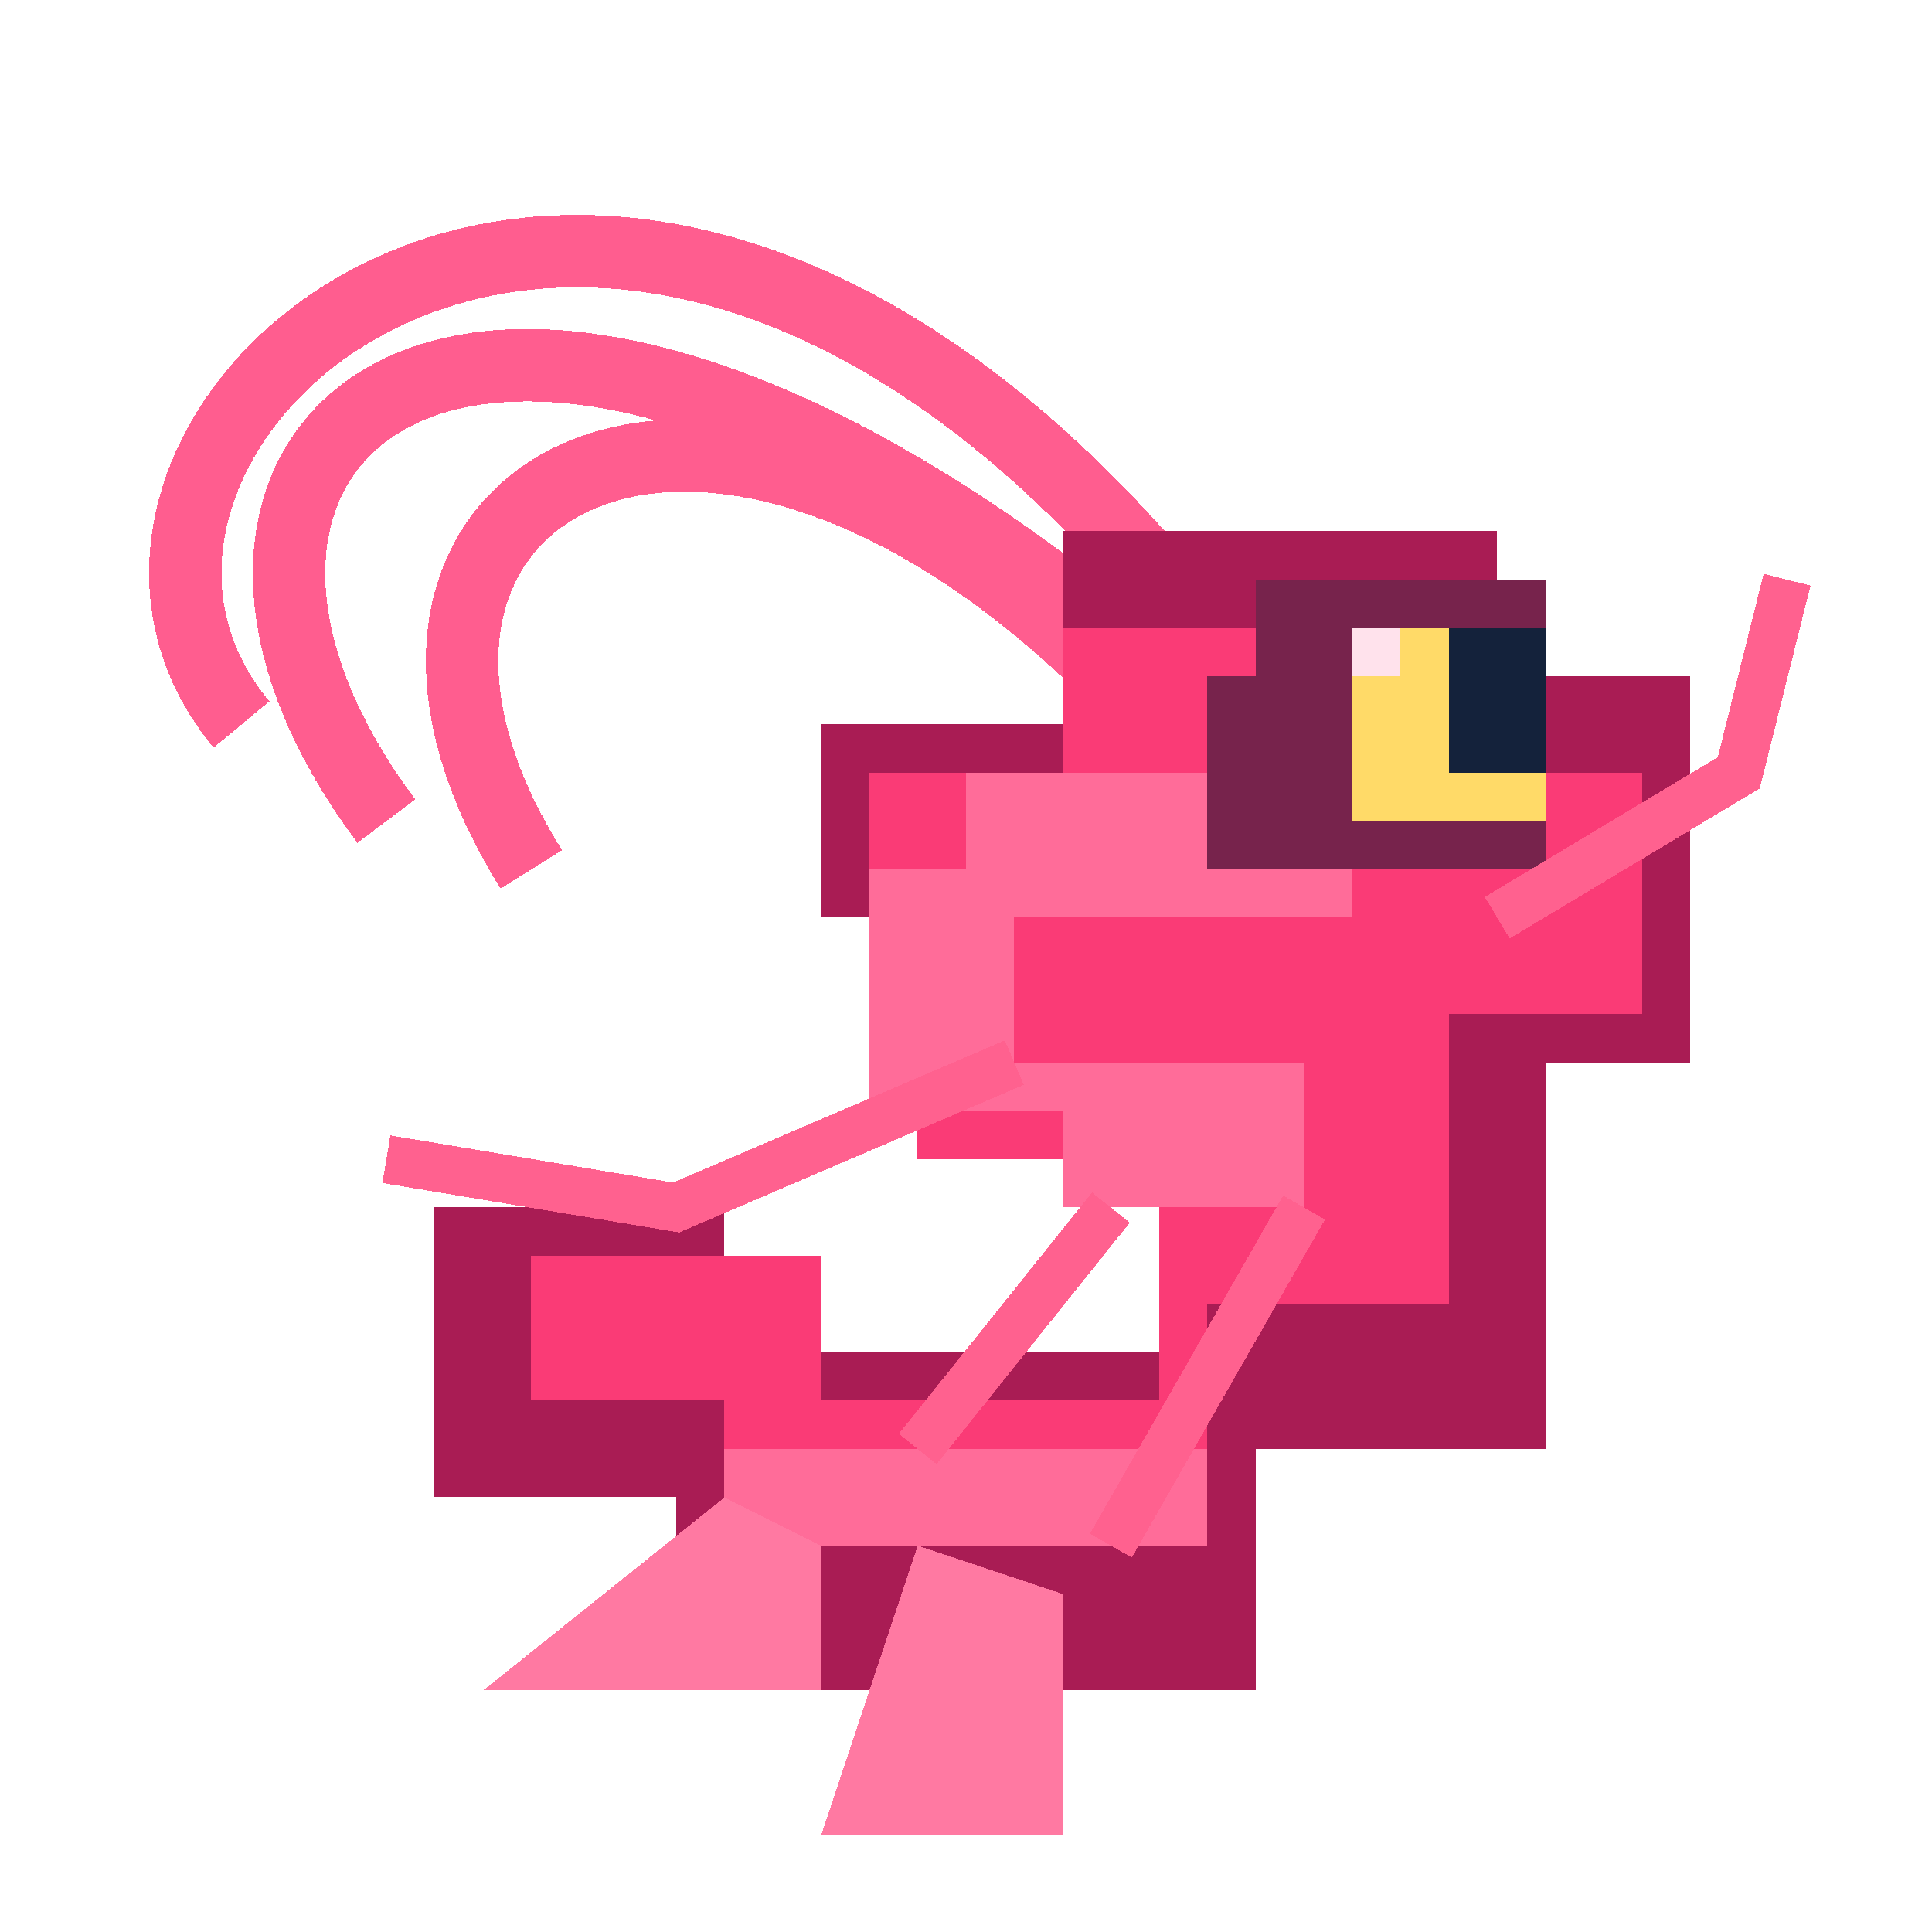
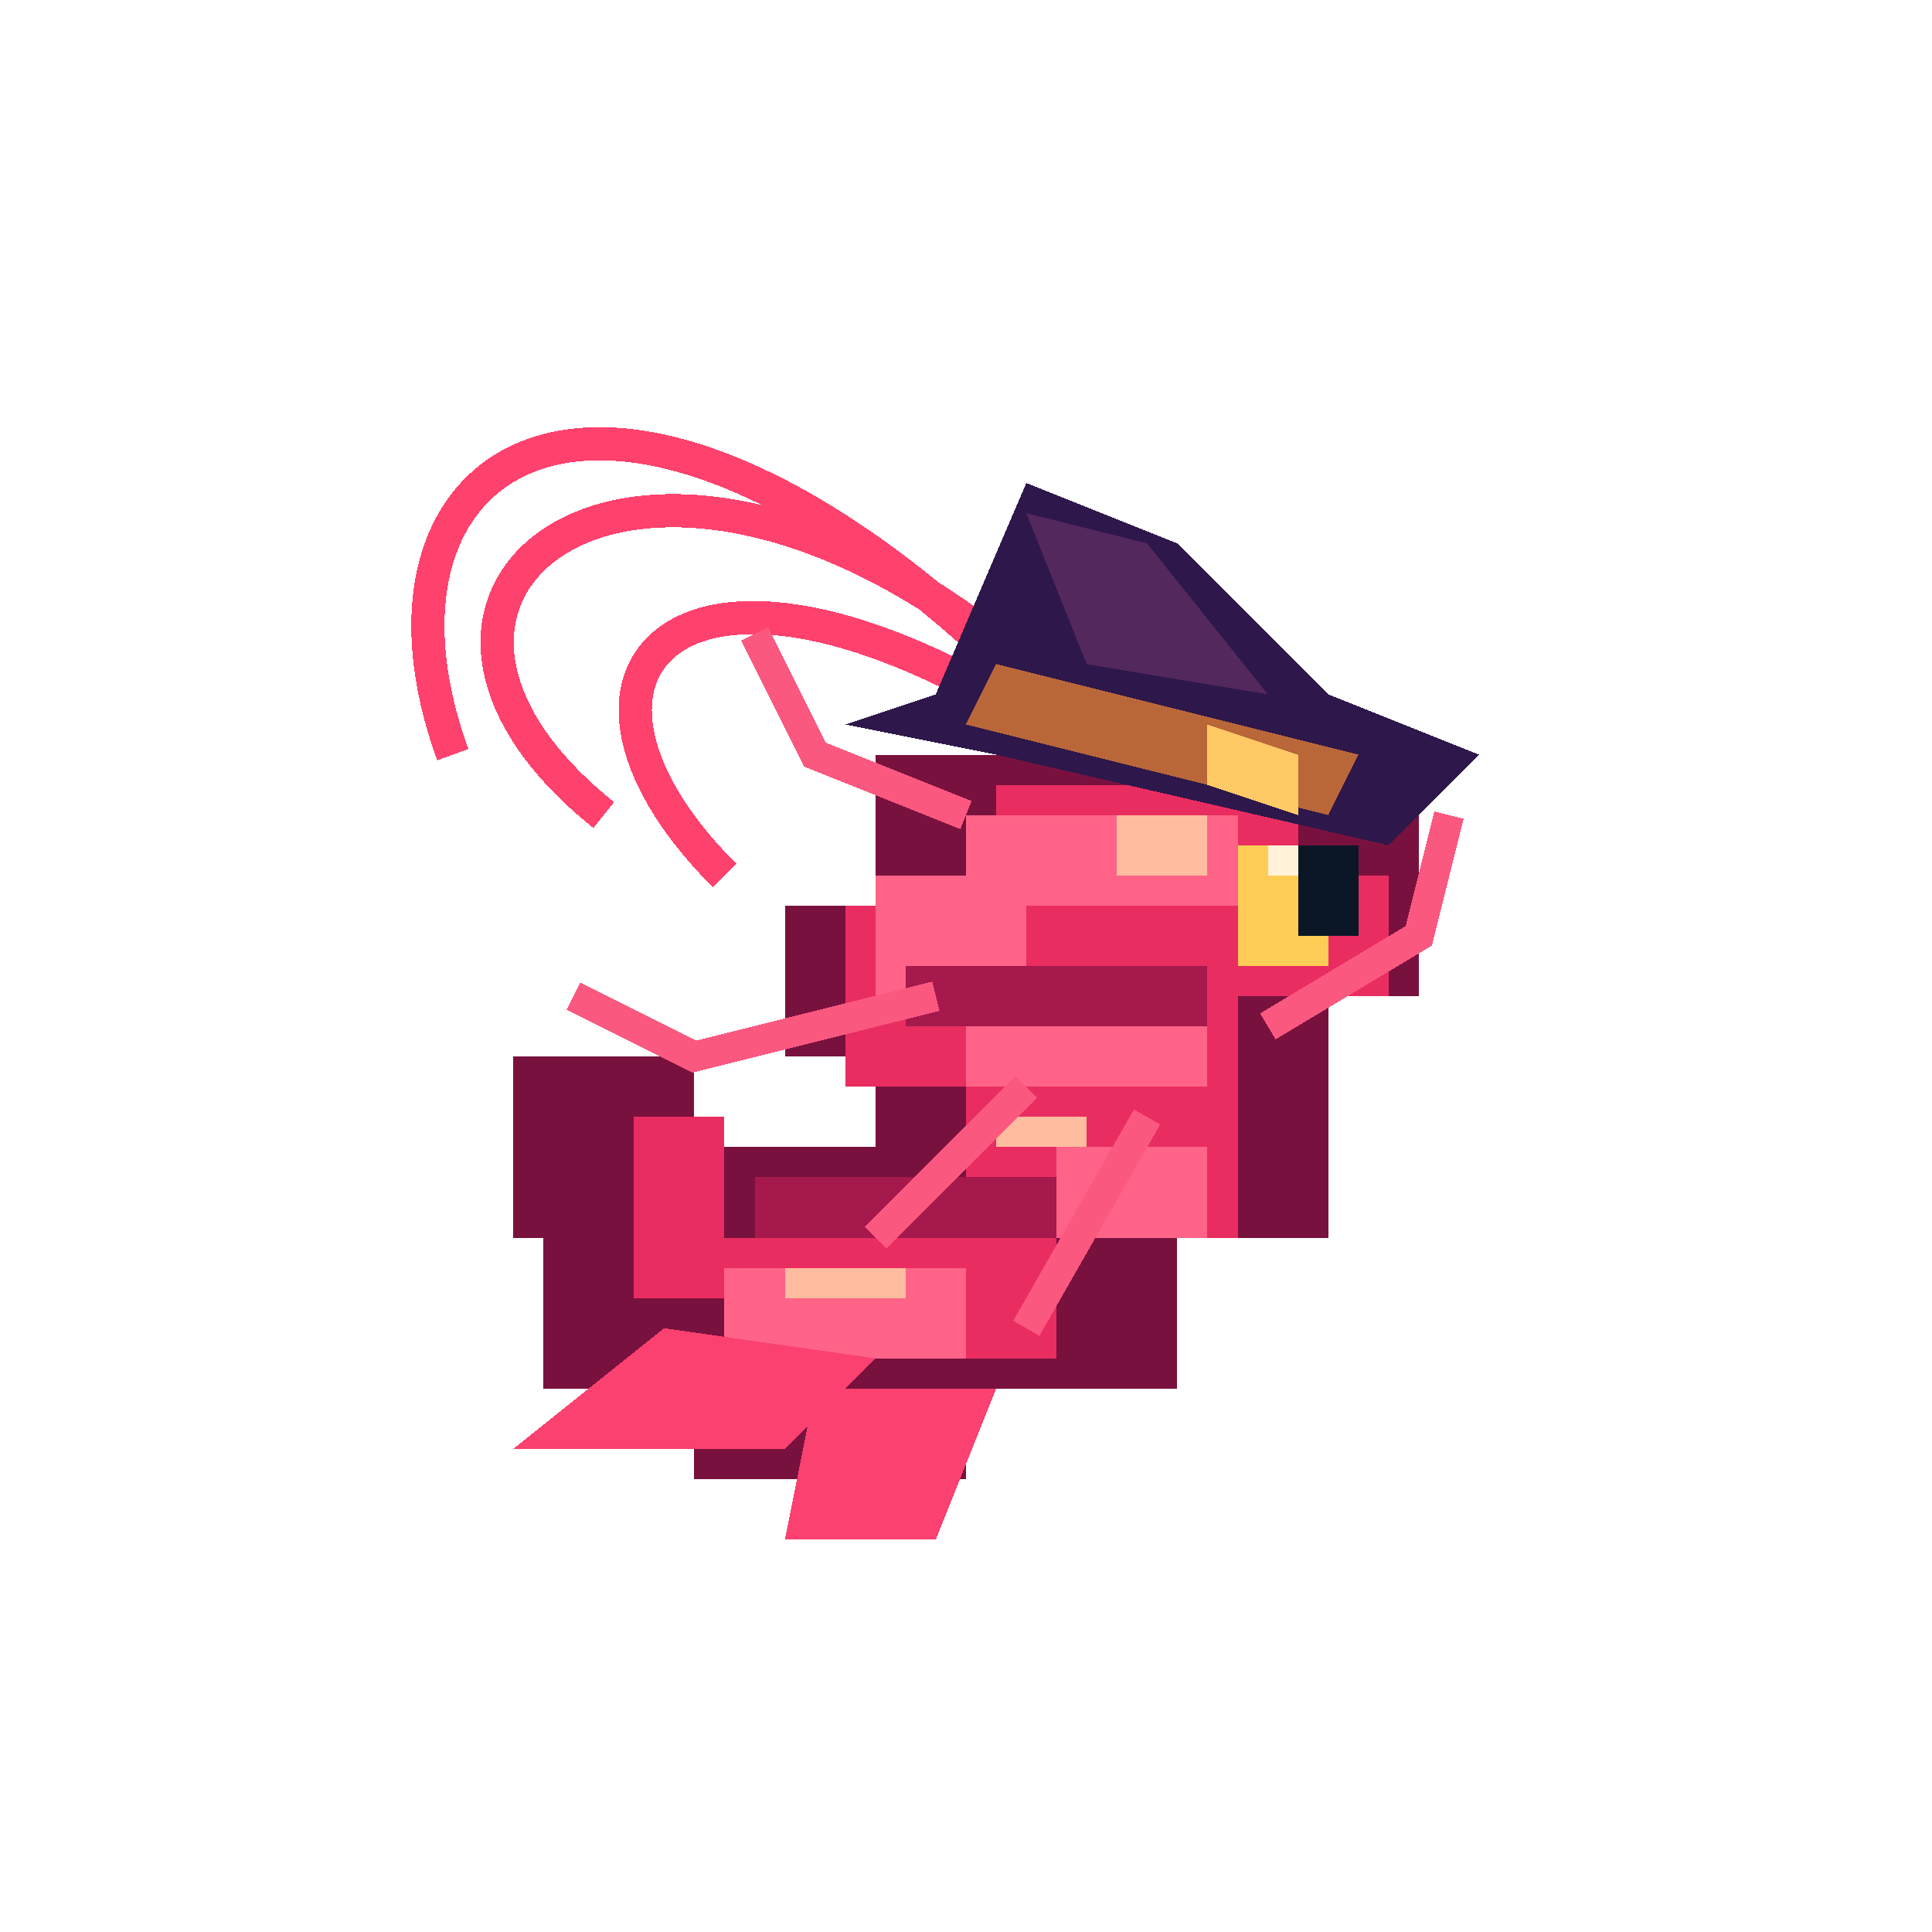
- <svg xmlns="http://www.w3.org/2000/svg" viewBox="0 0 40 40" shape-rendering="crispEdges">
-   <g fill="none" stroke="#ff5d8f" stroke-width="1.5">
-     <path d="M24 14C10 2 2 9 8 17M24 12C12-2 0 9 5 15M24 15C15 5 6 10 11 18" />
+ <svg xmlns="http://www.w3.org/2000/svg" viewBox="0 0 64 64" shape-rendering="crispEdges">
+   <g transform="translate(8 8)">
+     <g fill="none" stroke="#ff416d" stroke-width="1.1">
+       <path d="M30 19C14 0 3 6 7 17M29 17C15 2 2 11 12 19M28 17C15 8 9 14 16 21" />
+     </g>
+     <path fill="#79113e" d="M27 15h8v3h4v7h-3v8h-5v5h-7v3h-9v-3h-5v-5h-1v-6h6v3h6v-3h-3v-5h3v-5h6z" />
+     <path fill="#e92d61" d="M25 18h10v3h3v4h-5v8h-6v4h-9v-2h-5v-6h3v4h8v-5h-4v-6h5z" />
+     <path fill="#ff6387" d="M24 19h9v3h-7v3h6v3h-8v-3h-3v-4h3zM27 30h5v3h-8v-2h3zM16 34h8v3h-8z" />
+     <path fill="#a5194c" d="M17 31h10v2H17zm5-7h10v2H22z" />
+     <path fill="#ffbc9f" d="M29 19h3v2h-3zM25 29h3v1h-3zM18 34h4v1h-4z" />
+     <path fill="#ffcd55" d="M33 20h3v4h-3z" />
+     <path fill="#0b1727" d="M35 20h2v3h-2z" />
+     <path fill="#fff2d9" d="M34 20h1v1h-1z" />
+     <g fill="none" stroke="#fb5880" stroke-width="1">
+       <path d="m23 25-8 2-4-2m15 3-5 5m9-4-4 7m8-10 5-3 1-4m-16 0-5-2-2-4" />
+     </g>
+     <path fill="#fa416f" d="m14 36-5 4h9l3-3zm5 2-1 5h5l2-5z" />
+     <path fill="#2e174b" d="m23 15 3-7 5 2 5 5 5 2-3 3-13-3-5-1z" />
+     <path fill="#53285d" d="m26 9 4 1 4 5-6-1z" />
+     <path fill="#b96739" d="m25 14 12 3-1 2-12-3z" />
+     <path fill="#ffc965" d="m32 16 3 1v2l-3-1z" />
  </g>
-   <g fill="#a91c54">
-     <path d="M22 11h9v3h4v8h-3v8h-6v5H14v-4H9v-6h6v3h9v-4h-5v-5h-2v-4h5z" />
-   </g>
-   <g fill="#fa3b76">
-     <path d="M22 13h9v3h3v5h-4v6h-5v5H15v-3h-4v-3h6v3h7v-5h-5v-4h-1v-4h4z" />
-   </g>
-   <g fill="#ff6c99">
-     <path d="M20 16h8v3h-7v3h6v3h-5v-2h-4v-5h2zM15 30h10v2H15z" />
-   </g>
-   <g fill="#77234c">
-     <path d="M26 12h6v6h-7v-4h1z" />
-   </g>
-   <path fill="#ffda68" d="M28 13h4v4h-4z" />
-   <path fill="#14223b" d="M30 13h2v3h-2z" />
-   <path fill="#ffe2ec" d="M28 13h1v1h-1z" />
-   <g stroke="#ff618f" stroke-width="1" fill="none">
-     <path d="m21 22-7 3-6-1m15 1-4 5m8-5-4 7m8-13 5-3 1-4" />
-   </g>
-   <path fill="#ff79a2" d="m15 31-5 4h7v-3zm4 1-2 6h5v-5z" />
</svg>
